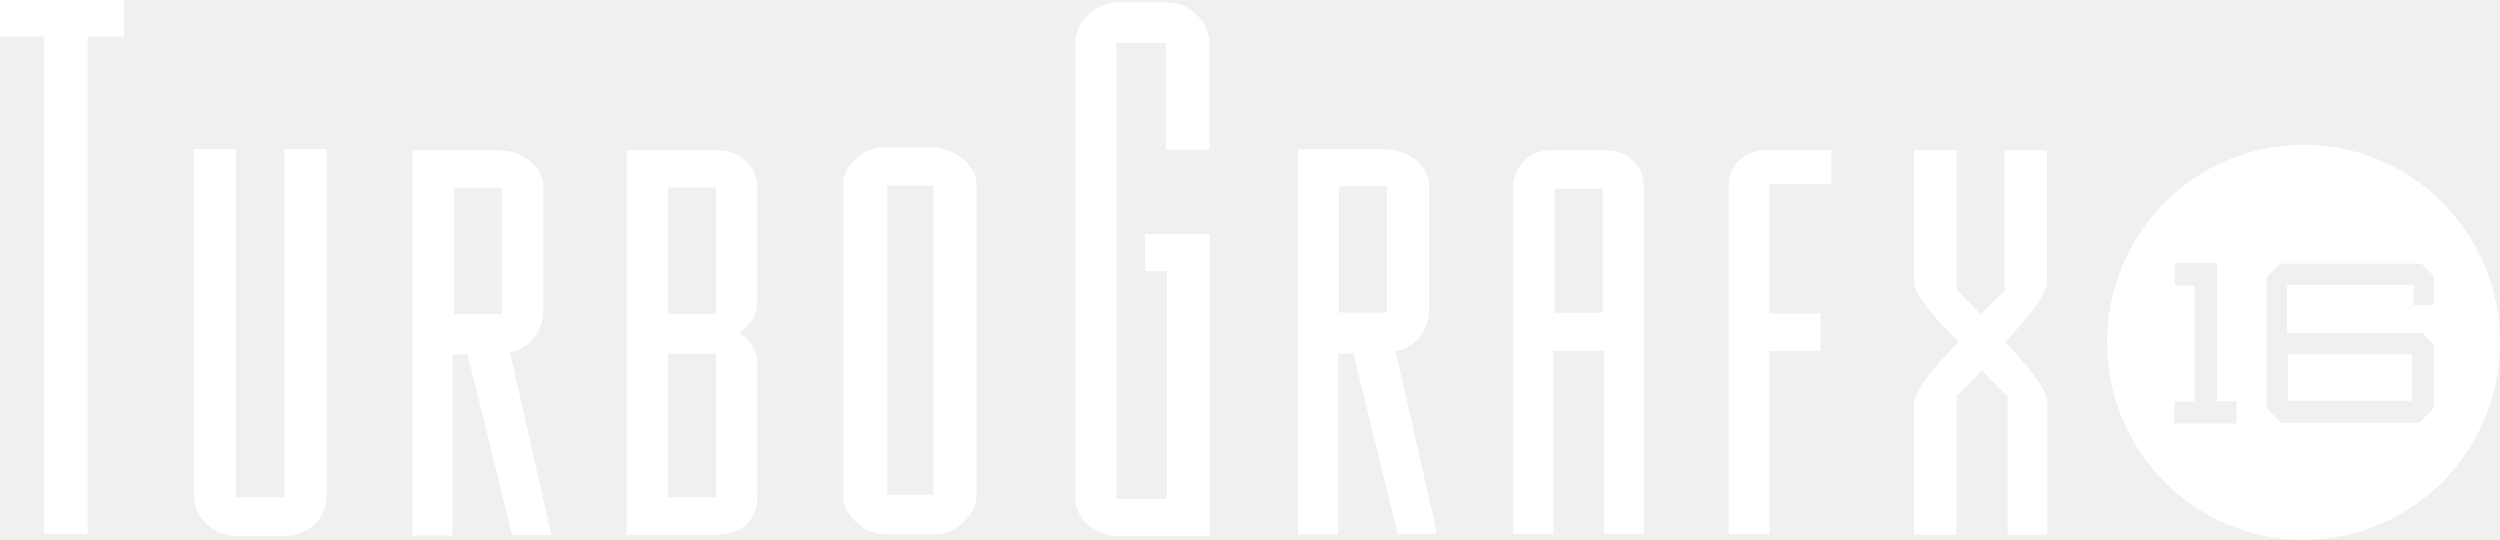
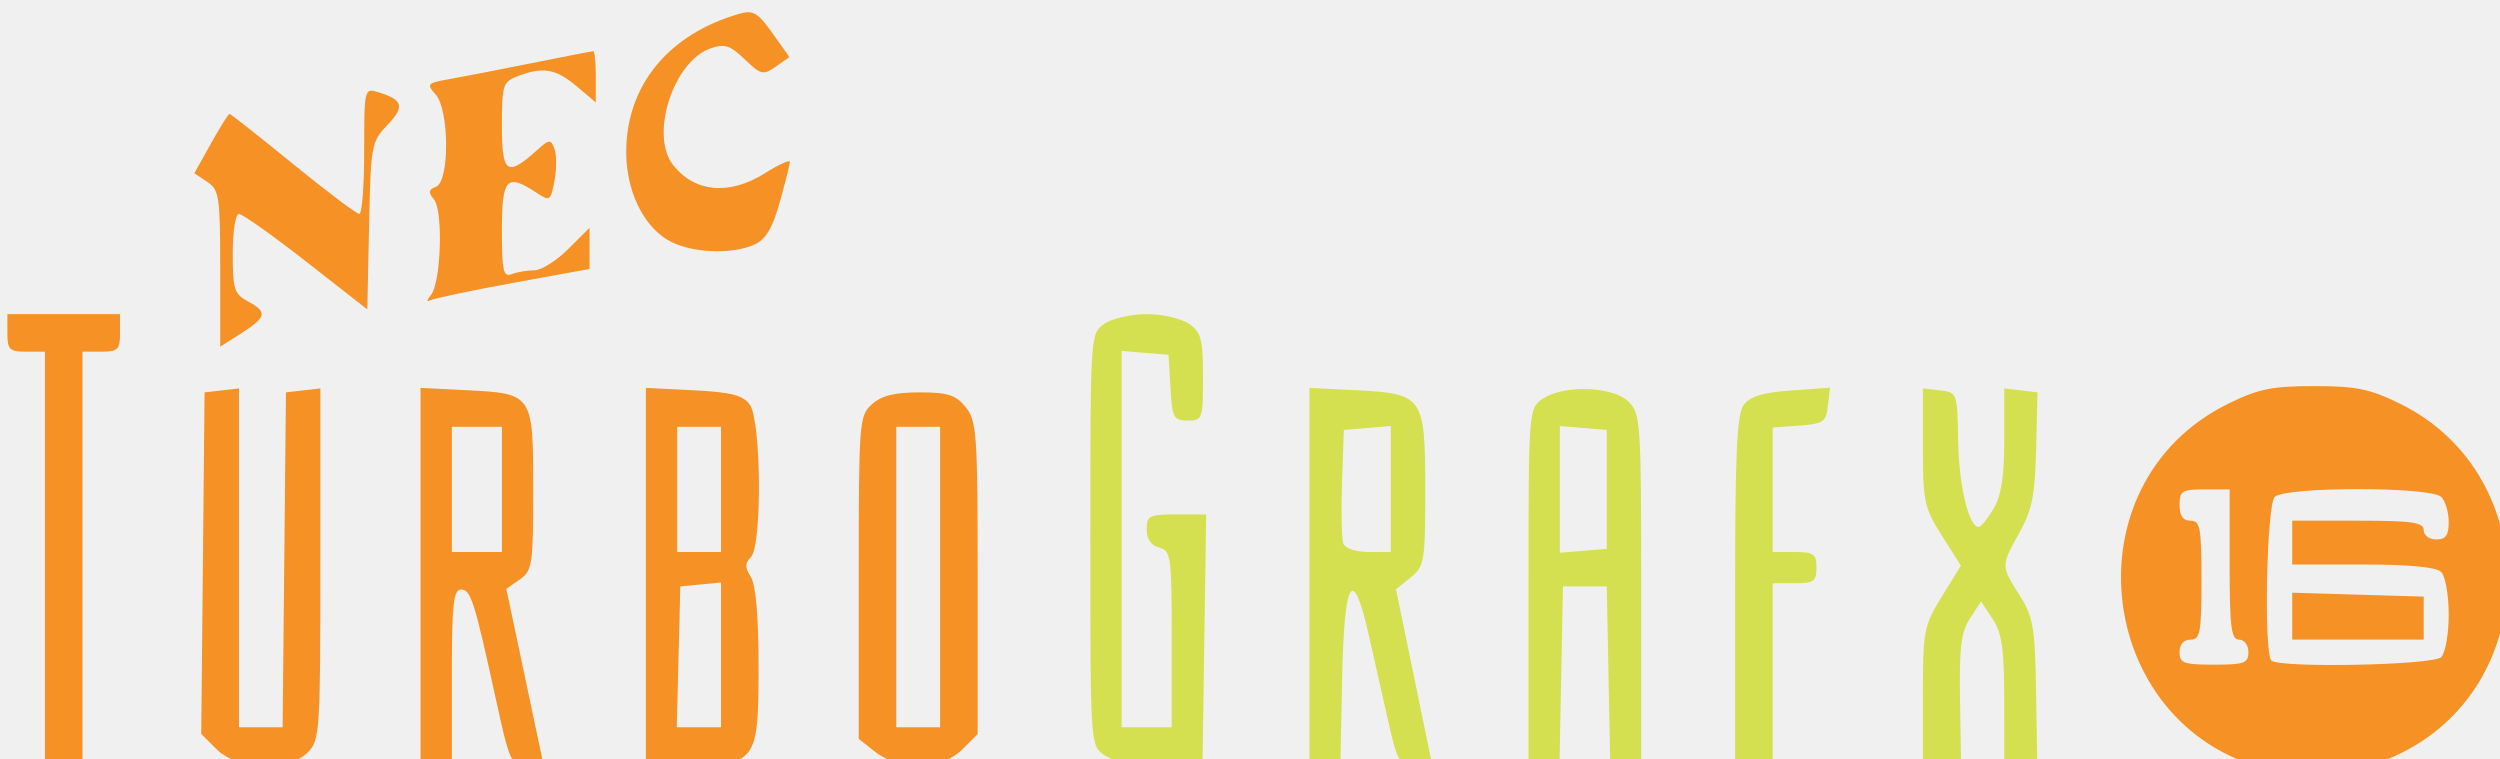
- <svg xmlns="http://www.w3.org/2000/svg" version="1.1" id="Ebene_1" x="0px" y="0px" enable-background="new 0 0 566.926 121.783">
-   <g transform="matrix(0.44, 0, 0, 0.442241, 0, 0)">
-     <polygon points="0 0 29.718 0 29.718 8.745 21.021 8.745 21.021 127.449 10.509 127.449 10.509 8.745 0 8.745" id="polygon5" style="fill:#ffffff;fill-opacity:1" />
-     <path d="M 56.64 118.761 L 68.241 118.761 L 68.241 35.595 L 78.387 35.595 L 78.387 118.761 C 78.387 124.146 73.497 127.956 68.481 127.956 L 56.64 127.956 C 51.342 127.956 46.614 123.645 46.614 118.653 L 46.614 35.595 L 56.64 35.595 L 56.64 118.761 Z" id="path7" style="fill:#ffffff;fill-opacity:1" />
-     <path d="M 274.824 55.908 L 290.319 55.908 L 290.319 128.04 L 268.482 128.04 C 263.814 128.04 258.063 124.464 258.063 119.043 L 258.063 10.008 C 258.063 5.427 262.863 0.549 268.254 0.549 L 280.17 0.549 C 285.456 0.549 290.25 5.385 290.25 9.903 L 290.25 35.733 L 279.807 35.733 L 279.807 10.263 L 267.939 10.263 L 267.939 119.124 L 280.08 119.124 L 280.08 64.737 L 274.824 64.737 L 274.824 55.908 Z" id="path9" style="fill:#ffffff;fill-opacity:1" />
-     <path d="M 424.662 83.772 L 424.662 127.491 L 414.879 127.491 L 414.879 43.758 C 414.879 39.975 418.641 35.853 423.396 35.853 L 439.524 35.853 L 439.524 43.923 L 424.662 43.923 L 424.662 74.862 L 436.899 74.862 L 436.899 83.811 L 424.662 83.772 Z" id="path11" style="fill:#ffffff;fill-opacity:1" />
-     <path d="M 459.366 35.877 L 469.635 35.877 L 469.635 69.228 L 475.434 75.057 L 481.11 69.39 L 481.11 35.877 L 491.256 35.877 L 491.256 67.608 C 491.256 71.481 481.233 81.69 481.233 81.69 C 481.233 81.69 491.379 91.893 491.379 96.027 L 491.379 127.677 L 481.833 127.677 L 481.833 94.725 L 475.674 88.494 L 469.512 94.644 L 469.512 127.677 L 459.366 127.677 L 459.366 96.102 C 459.366 92.22 470.112 81.609 470.112 81.609 C 470.112 81.609 459.366 71.517 459.366 67.449 L 459.366 35.877 Z" id="path13" style="fill:#ffffff;fill-opacity:1" />
-     <path d="M 122.361 83.979 C 125.802 83.979 130.38 79.863 130.38 74.355 L 130.38 44.259 C 130.38 39.93 125.442 35.898 119.823 35.898 L 98.985 35.898 L 98.985 127.86 L 108.591 127.86 L 108.591 84.654 L 112.215 84.654 L 122.904 127.698 L 132.327 127.698 L 122.361 83.979 Z M 120.459 74.985 L 108.951 74.985 L 108.951 44.808 L 120.459 44.808 L 120.459 74.985 Z" id="path15" style="fill:#ffffff;fill-opacity:1" />
-     <path d="M 334.917 83.739 C 338.361 83.739 342.942 79.617 342.942 74.112 L 342.942 44.016 C 342.942 39.687 337.998 35.649 332.385 35.649 L 311.547 35.649 L 311.547 127.62 L 321.144 127.62 L 321.144 84.408 L 324.771 84.408 L 335.466 127.449 L 344.886 127.449 L 334.917 83.739 Z M 332.877 74.643 L 321.378 74.643 L 321.378 44.466 L 332.877 44.466 L 332.877 74.643 Z" id="path17" style="fill:#ffffff;fill-opacity:1" />
-     <path d="M 181.728 86.145 C 181.686 82.023 177.384 79.419 177.384 79.419 C 177.384 79.419 181.728 76.605 181.728 72.693 L 181.728 44.619 C 181.728 39.321 177.063 35.874 172.308 35.874 L 150.381 35.874 L 150.381 127.677 L 172.308 127.677 C 176.748 127.677 181.728 124.905 181.728 118.935 C 181.728 118.935 181.779 90.261 181.728 86.145 Z M 171.855 118.683 L 160.35 118.683 L 160.35 84.465 L 171.855 84.465 L 171.855 118.683 Z M 171.855 74.964 L 160.35 74.964 L 160.35 44.787 L 171.855 44.787 L 171.855 74.964 Z" id="path19" style="fill:#ffffff;fill-opacity:1" />
-     <path d="M 223.725 35.196 L 217.926 35.196 L 212.307 35.196 C 206.553 35.196 202.365 40.113 202.365 43.854 L 202.365 118.413 C 202.365 123.231 207.732 127.602 212.262 127.602 L 224.676 127.602 C 229.524 127.602 234.369 122.598 234.369 118.605 L 234.369 43.602 C 234.369 40.242 229.794 35.196 223.725 35.196 Z M 224.085 118.125 L 212.97 118.125 L 212.97 44.277 L 224.085 44.277 L 224.085 118.125 Z" id="path21" style="fill:#ffffff;fill-opacity:1" />
-     <path d="M 384.909 35.853 L 372.231 35.853 C 366.519 35.853 363.168 40.56 363.168 44.259 L 363.168 127.491 L 372.771 127.491 L 372.771 83.772 L 384.909 83.772 L 384.909 127.491 L 394.515 127.491 L 394.515 44.763 C 394.512 39.273 390.714 35.853 384.909 35.853 Z M 384.633 74.694 L 373.134 74.694 L 373.134 45.102 L 384.633 45.102 L 384.633 74.694 Z" id="path23" style="fill:#ffffff;fill-opacity:1" />
-     <rect x="549.174" y="84.606" width="29.733" height="11.091" id="rect29" style="fill:#ffffff;fill-opacity:1" />
-     <path d="M 552.843 34.578 C 526.8 34.578 505.695 55.689 505.695 81.732 C 505.695 107.775 526.8 128.889 552.843 128.889 C 578.883 128.889 600 107.775 600 81.732 C 600 55.689 578.886 34.578 552.843 34.578 Z M 536.796 101.106 L 521.844 101.106 L 521.844 95.868 L 526.665 95.868 L 526.665 68.196 L 521.934 68.196 L 521.934 62.787 L 532.071 62.787 L 532.071 95.781 L 536.796 95.781 L 536.796 101.106 L 536.796 101.106 Z M 584.061 72.837 L 579.255 72.837 L 579.255 68.025 L 548.913 68.025 L 548.913 79.539 L 581.316 79.539 L 584.061 82.293 L 584.061 97.506 L 580.626 100.941 L 547.455 100.941 L 544.017 97.506 L 544.017 66.138 L 547.203 62.955 L 581.145 62.955 L 584.061 65.877 L 584.061 72.837 Z" id="path31" style="fill:#ffffff;fill-opacity:1" />
+ <svg xmlns="http://www.w3.org/2000/svg" version="1.1" id="svg8">
+   <defs id="defs2" />
+   <g id="layer1" transform="translate(0,-254.6667)">
+     <path id="path1042" transform="translate(0,254.6667)" style="fill:#d4e04f;stroke-width:1.241" d="m 227.408,62.297 c -3.11,0 -6.897,0.871 -8.414,1.934 -2.757,1.93 -2.758,1.977 -2.758,42.76 0,40.783 0.002,40.829 2.758,42.76 1.834,1.285 5.562,1.934 11.123,1.934 h 8.365 l 0.359,-24.832 0.361,-24.83 -5.898,0.002 c -5.385,0.001 -5.896,0.257 -5.896,2.959 0,1.915 0.876,3.189 2.482,3.609 2.335,0.611 2.484,1.692 2.484,18.145 v 17.498 h -4.967 -4.965 V 106.916 69.596 l 4.654,0.387 4.656,0.385 0.375,6.518 c 0.345,5.985 0.624,6.518 3.414,6.518 2.932,0 3.039,-0.301 3.039,-8.619 0,-7.5 -0.359,-8.871 -2.76,-10.553 -1.518,-1.063 -5.304,-1.934 -8.414,-1.934 z m 135.516,14.586 -7.715,0.559 c -5.654,0.409 -8.165,1.175 -9.408,2.875 -1.337,1.828 -1.695,9.624 -1.695,36.842 v 34.525 h 3.725 3.725 v -18.002 -18.002 h 4.346 c 3.807,0 4.344,-0.384 4.344,-3.104 0,-2.72 -0.537,-3.104 -4.344,-3.104 h -4.346 V 97.129 84.787 l 5.275,-0.383 c 4.783,-0.346 5.316,-0.715 5.686,-3.951 z m -103.236,0.041 v 37.379 37.381 h 3.068 3.068 l 0.346,-16.969 c 0.406,-19.96 2.113,-22.829 5.268,-8.857 1.126,4.986 2.897,12.836 3.938,17.445 1.768,7.833 2.113,8.381 5.275,8.381 h 3.383 l -3.59,-17.406 -3.588,-17.406 2.898,-2.348 c 2.748,-2.225 2.9,-3.129 2.9,-17.311 0,-18.624 -0.361,-19.148 -13.678,-19.82 z m 121.662,0.105 v 11.635 c 0,10.821 0.264,12.048 3.766,17.57 l 3.764,5.936 -3.764,6.119 c -3.592,5.839 -3.766,6.743 -3.766,19.756 v 13.637 h 3.785 3.785 l -0.207,-12.855 c -0.167,-10.436 0.208,-13.487 1.986,-16.201 l 2.191,-3.344 2.291,3.475 c 1.853,2.811 2.295,5.924 2.299,16.283 l 0.01,12.809 3.266,-0.393 3.266,-0.393 -0.232,-14.102 c -0.207,-12.591 -0.556,-14.616 -3.266,-18.908 -3.724,-5.898 -3.723,-5.79 -0.008,-12.459 2.495,-4.478 3.074,-7.395 3.295,-16.605 l 0.27,-11.172 -3.297,-0.393 -3.295,-0.395 v 10.135 c 0,7.344 -0.585,11.125 -2.129,13.738 -1.171,1.983 -2.5,3.605 -2.953,3.605 -1.968,0 -3.916,-8.175 -4.066,-17.064 -0.161,-9.535 -0.195,-9.631 -3.576,-10.02 z m -67.799,0.137 c -2.962,0.068 -5.868,0.709 -7.654,1.961 -2.741,1.92 -2.758,2.162 -2.758,37.244 v 35.312 h 3.068 3.07 l 0.344,-17.691 0.344,-17.691 h 4.346 4.346 L 319,133.992 l 0.346,17.691 h 3.068 3.07 v -34.762 c -10e-6,-33.106 -0.118,-34.879 -2.482,-37.244 -1.739,-1.739 -5.643,-2.6 -9.451,-2.512 z m -37.725,7.328 v 12.49 12.488 h -4.385 c -2.509,0 -4.656,-0.707 -5.02,-1.654 -0.349,-0.911 -0.472,-6.359 -0.271,-12.105 l 0.363,-10.447 4.656,-0.387 z m 33.52,0 4.654,0.385 4.656,0.385 V 97.059 108.852 L 314,109.238 l -4.654,0.385 V 97.059 Z" />
+     <path id="path1040" d="m 451.298,407.575 c -35.677,-7.306 -42.053,-56.808 -9.383,-72.85 5.979,-2.936 8.656,-3.484 17.026,-3.484 8.37,0 11.047,0.548 17.026,3.484 28.818,14.152 28.28,56.556 -0.887,69.823 -7.307,3.324 -16.574,4.504 -23.782,3.027 z m -5.393,-23.572 c 0,-1.379 -0.828,-2.483 -1.862,-2.483 -1.552,0 -1.862,-2.483 -1.862,-14.898 v -14.898 h -4.966 c -4.469,0 -4.966,0.31 -4.966,3.104 0,2.128 0.683,3.104 2.173,3.104 1.917,0 2.173,1.389 2.173,11.794 0,10.405 -0.256,11.794 -2.173,11.794 -1.345,0 -2.173,0.946 -2.173,2.483 0,2.182 0.828,2.483 6.828,2.483 6,0 6.828,-0.301 6.828,-2.483 z m 38.237,0.993 c 0.819,-0.819 1.49,-4.618 1.49,-8.442 0,-3.824 -0.67,-7.623 -1.49,-8.442 -0.983,-0.983 -6.262,-1.49 -15.518,-1.49 h -14.029 v -4.345 -4.345 h 13.035 c 10.759,0 13.035,0.325 13.035,1.862 0,1.035 1.104,1.862 2.483,1.862 1.892,0 2.483,-0.828 2.483,-3.476 0,-1.912 -0.67,-4.146 -1.49,-4.966 -2.059,-2.059 -30.963,-2.059 -33.023,0 -1.597,1.597 -2.196,30.91 -0.662,32.444 1.537,1.537 32.086,0.937 33.685,-0.662 z m -29.549,-8.132 -0.002,-4.655 13.038,0.39 13.038,0.39 v 4.265 4.265 h -13.035 -13.035 l -0.003,-4.655 z M 8.912,365.381 V 324.413 H 5.187 c -3.311,0 -3.724,-0.414 -3.724,-3.724 v -3.724 H 12.636 23.809 v 3.724 c 0,3.311 -0.414,3.724 -3.724,3.724 H 16.36 v 40.968 40.968 H 12.636 8.912 Z m 34.064,37.901 -3.067,-3.067 0.33,-33.866 0.33,-33.866 3.414,-0.393 3.414,-0.393 v 33.602 33.602 h 4.325 4.325 l 0.331,-33.209 0.331,-33.209 3.414,-0.393 3.414,-0.393 v 34.843 c 0,33.188 -0.118,34.961 -2.483,37.326 -3.805,3.805 -14.018,3.475 -18.078,-0.584 z M 83.399,368.97 v -37.38 l 9.139,0.461 c 13.169,0.665 13.208,0.723 13.208,19.755 0,14.874 -0.175,16.039 -2.666,17.784 l -2.666,1.867 3.69,17.446 3.69,17.446 h -3.302 c -3.179,0 -3.405,-0.473 -6.085,-12.725 -4.358,-19.926 -5.027,-22.036 -6.986,-22.036 -1.505,0 -1.814,2.963 -1.814,17.38 v 17.38 H 86.503 83.399 Z m 16.139,-17.245 v -12.415 h -4.966 -4.966 v 12.415 12.415 h 4.966 4.966 z m 28.554,17.245 v -37.38 l 9.433,0.476 c 7.511,0.379 9.788,0.961 11.173,2.856 2.288,3.129 2.468,27.992 0.219,30.241 -1.2,1.2 -1.2,2.034 0,3.956 0.988,1.583 1.521,7.85 1.521,17.9 0,18.67 -0.475,19.33 -13.932,19.33 h -8.414 z m 14.898,15.575 v -14.355 l -4.035,0.389 -4.035,0.389 -0.351,13.966 -0.351,13.966 h 4.386 4.386 z m 0,-32.82 v -12.415 h -4.345 -4.345 v 12.415 12.415 h 4.345 4.345 z m 30.583,52.051 -3.271,-2.573 v -31.995 c 0,-30.951 0.085,-32.073 2.613,-34.36 1.901,-1.72 4.469,-2.365 9.421,-2.365 5.656,0 7.209,0.496 9.181,2.931 2.195,2.711 2.373,5.258 2.373,33.886 v 30.955 l -3.047,3.047 c -3.996,3.996 -12.495,4.229 -17.269,0.474 z m 12.868,-34.671 v -29.795 h -4.345 -4.345 v 29.795 29.795 h 4.345 4.345 z M 43.672,307.927 c 0,-14.283 -0.2,-15.622 -2.568,-17.194 l -2.568,-1.705 3.295,-5.895 c 1.812,-3.242 3.47,-5.895 3.683,-5.895 0.214,0 5.878,4.469 12.588,9.932 6.71,5.462 12.633,9.932 13.162,9.932 0.529,0 0.961,-5.624 0.961,-12.498 0,-12.384 0.025,-12.491 2.793,-11.654 4.917,1.486 5.304,2.856 1.83,6.482 -3.199,3.339 -3.317,3.987 -3.654,20.024 l -0.348,16.573 -12.102,-9.463 c -6.656,-5.205 -12.662,-9.463 -13.346,-9.463 -0.699,0 -1.244,3.439 -1.244,7.86 0,7.132 0.29,8.015 3.132,9.536 3.829,2.049 3.563,3.108 -1.601,6.378 l -4.014,2.541 z m 41.799,5.235 c 2.009,-2.486 2.453,-16.703 0.592,-18.945 -1.177,-1.418 -1.092,-1.942 0.408,-2.518 2.718,-1.043 2.649,-15.293 -0.089,-18.319 -1.856,-2.051 -1.677,-2.245 2.793,-3.035 2.627,-0.464 10.006,-1.896 16.397,-3.183 6.391,-1.286 11.838,-2.339 12.104,-2.339 0.266,0 0.484,2.284 0.484,5.076 v 5.076 l -3.82,-3.214 c -4.117,-3.464 -6.634,-3.898 -11.618,-2.003 -2.999,1.14 -3.184,1.716 -3.184,9.893 0,9.465 1.001,10.151 6.98,4.783 2.424,-2.176 2.699,-2.198 3.439,-0.269 0.442,1.153 0.448,3.997 0.012,6.321 -0.771,4.11 -0.872,4.173 -3.706,2.316 -5.8,-3.8 -6.725,-2.763 -6.725,7.535 0,8.101 0.279,9.337 1.964,8.69 1.08,-0.414 3.091,-0.754 4.469,-0.754 1.378,0 4.405,-1.899 6.726,-4.221 l 4.221,-4.221 v 4.089 4.089 l -15.208,2.773 c -8.364,1.525 -15.767,3.088 -16.449,3.474 -0.683,0.385 -0.588,-0.108 0.21,-1.096 z m 46.866,-10.953 c -4.895,-2.985 -8.104,-9.778 -8.144,-17.24 -0.072,-13.247 8.312,-23.531 22.485,-27.582 2.684,-0.767 3.628,-0.208 6.512,3.848 l 3.373,4.746 -2.698,1.89 c -2.504,1.754 -2.948,1.651 -6.172,-1.438 -2.946,-2.823 -3.985,-3.148 -6.843,-2.142 -7.279,2.56 -11.979,17.077 -7.442,22.986 4.264,5.553 11.209,6.213 18.297,1.739 2.718,-1.716 4.941,-2.73 4.941,-2.254 0,0.476 -0.894,4.05 -1.986,7.942 -1.466,5.224 -2.781,7.439 -5.024,8.461 -4.642,2.115 -13.02,1.652 -17.298,-0.956 z" style="fill:#f59125;stroke-width:1.241" />
  </g>
</svg>
